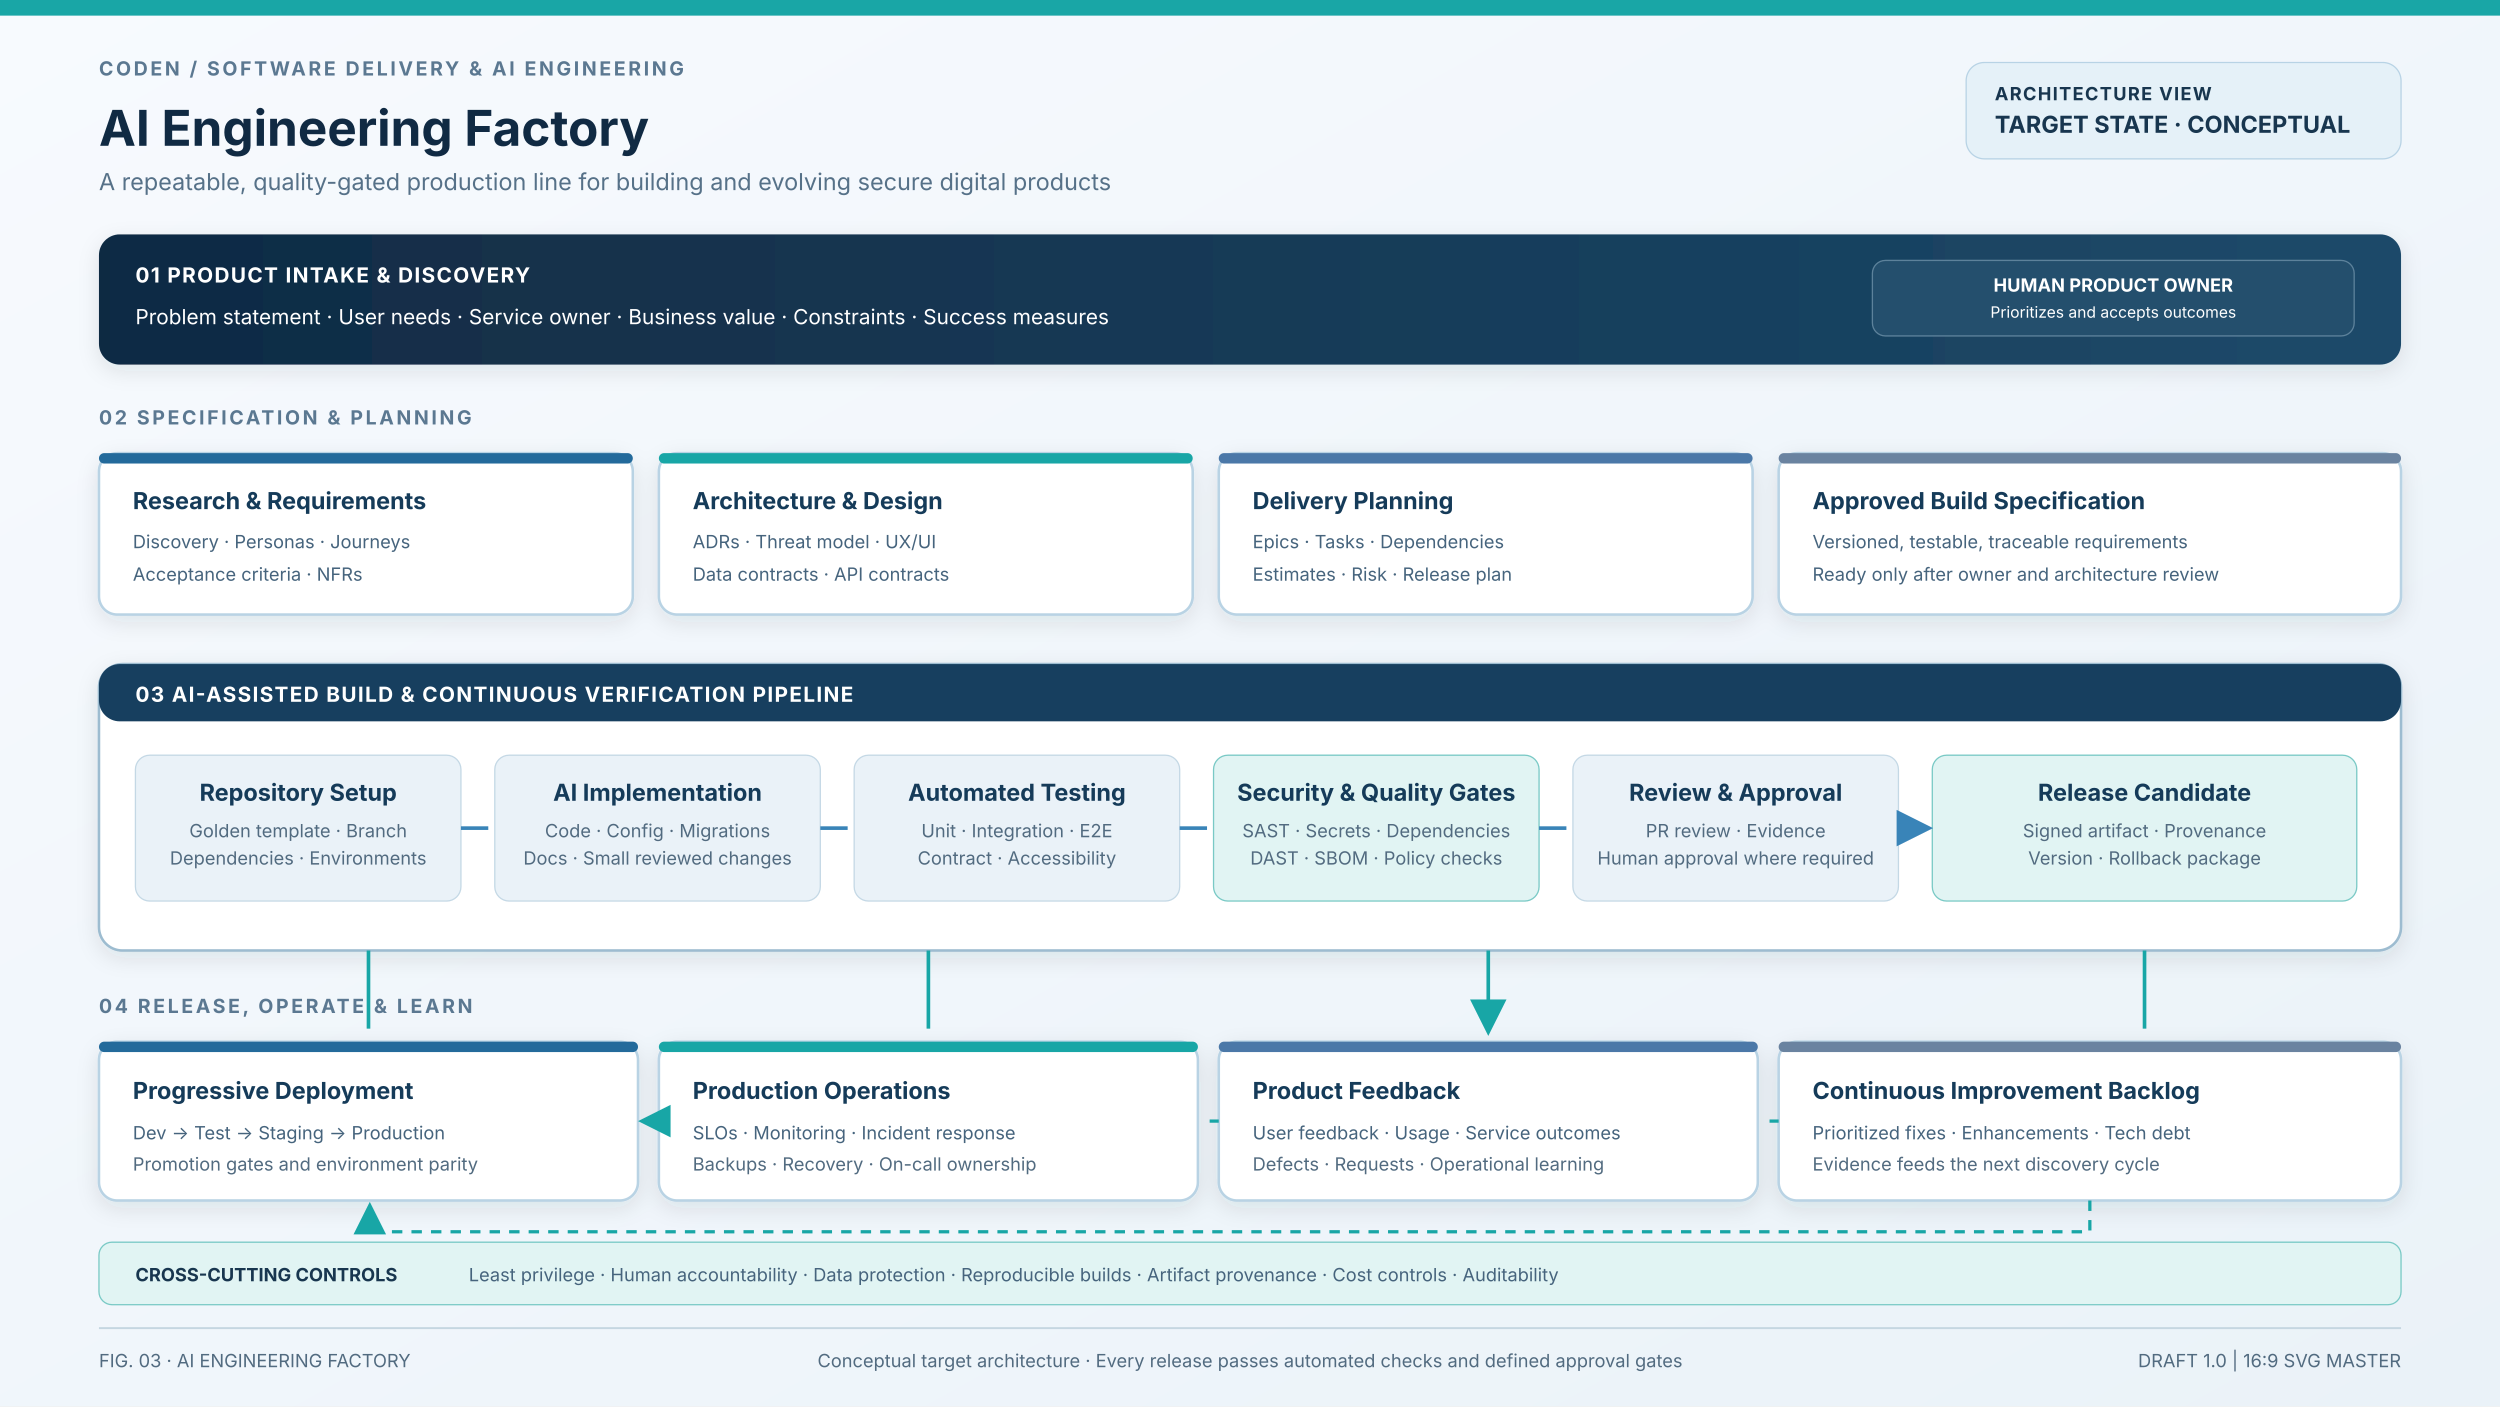
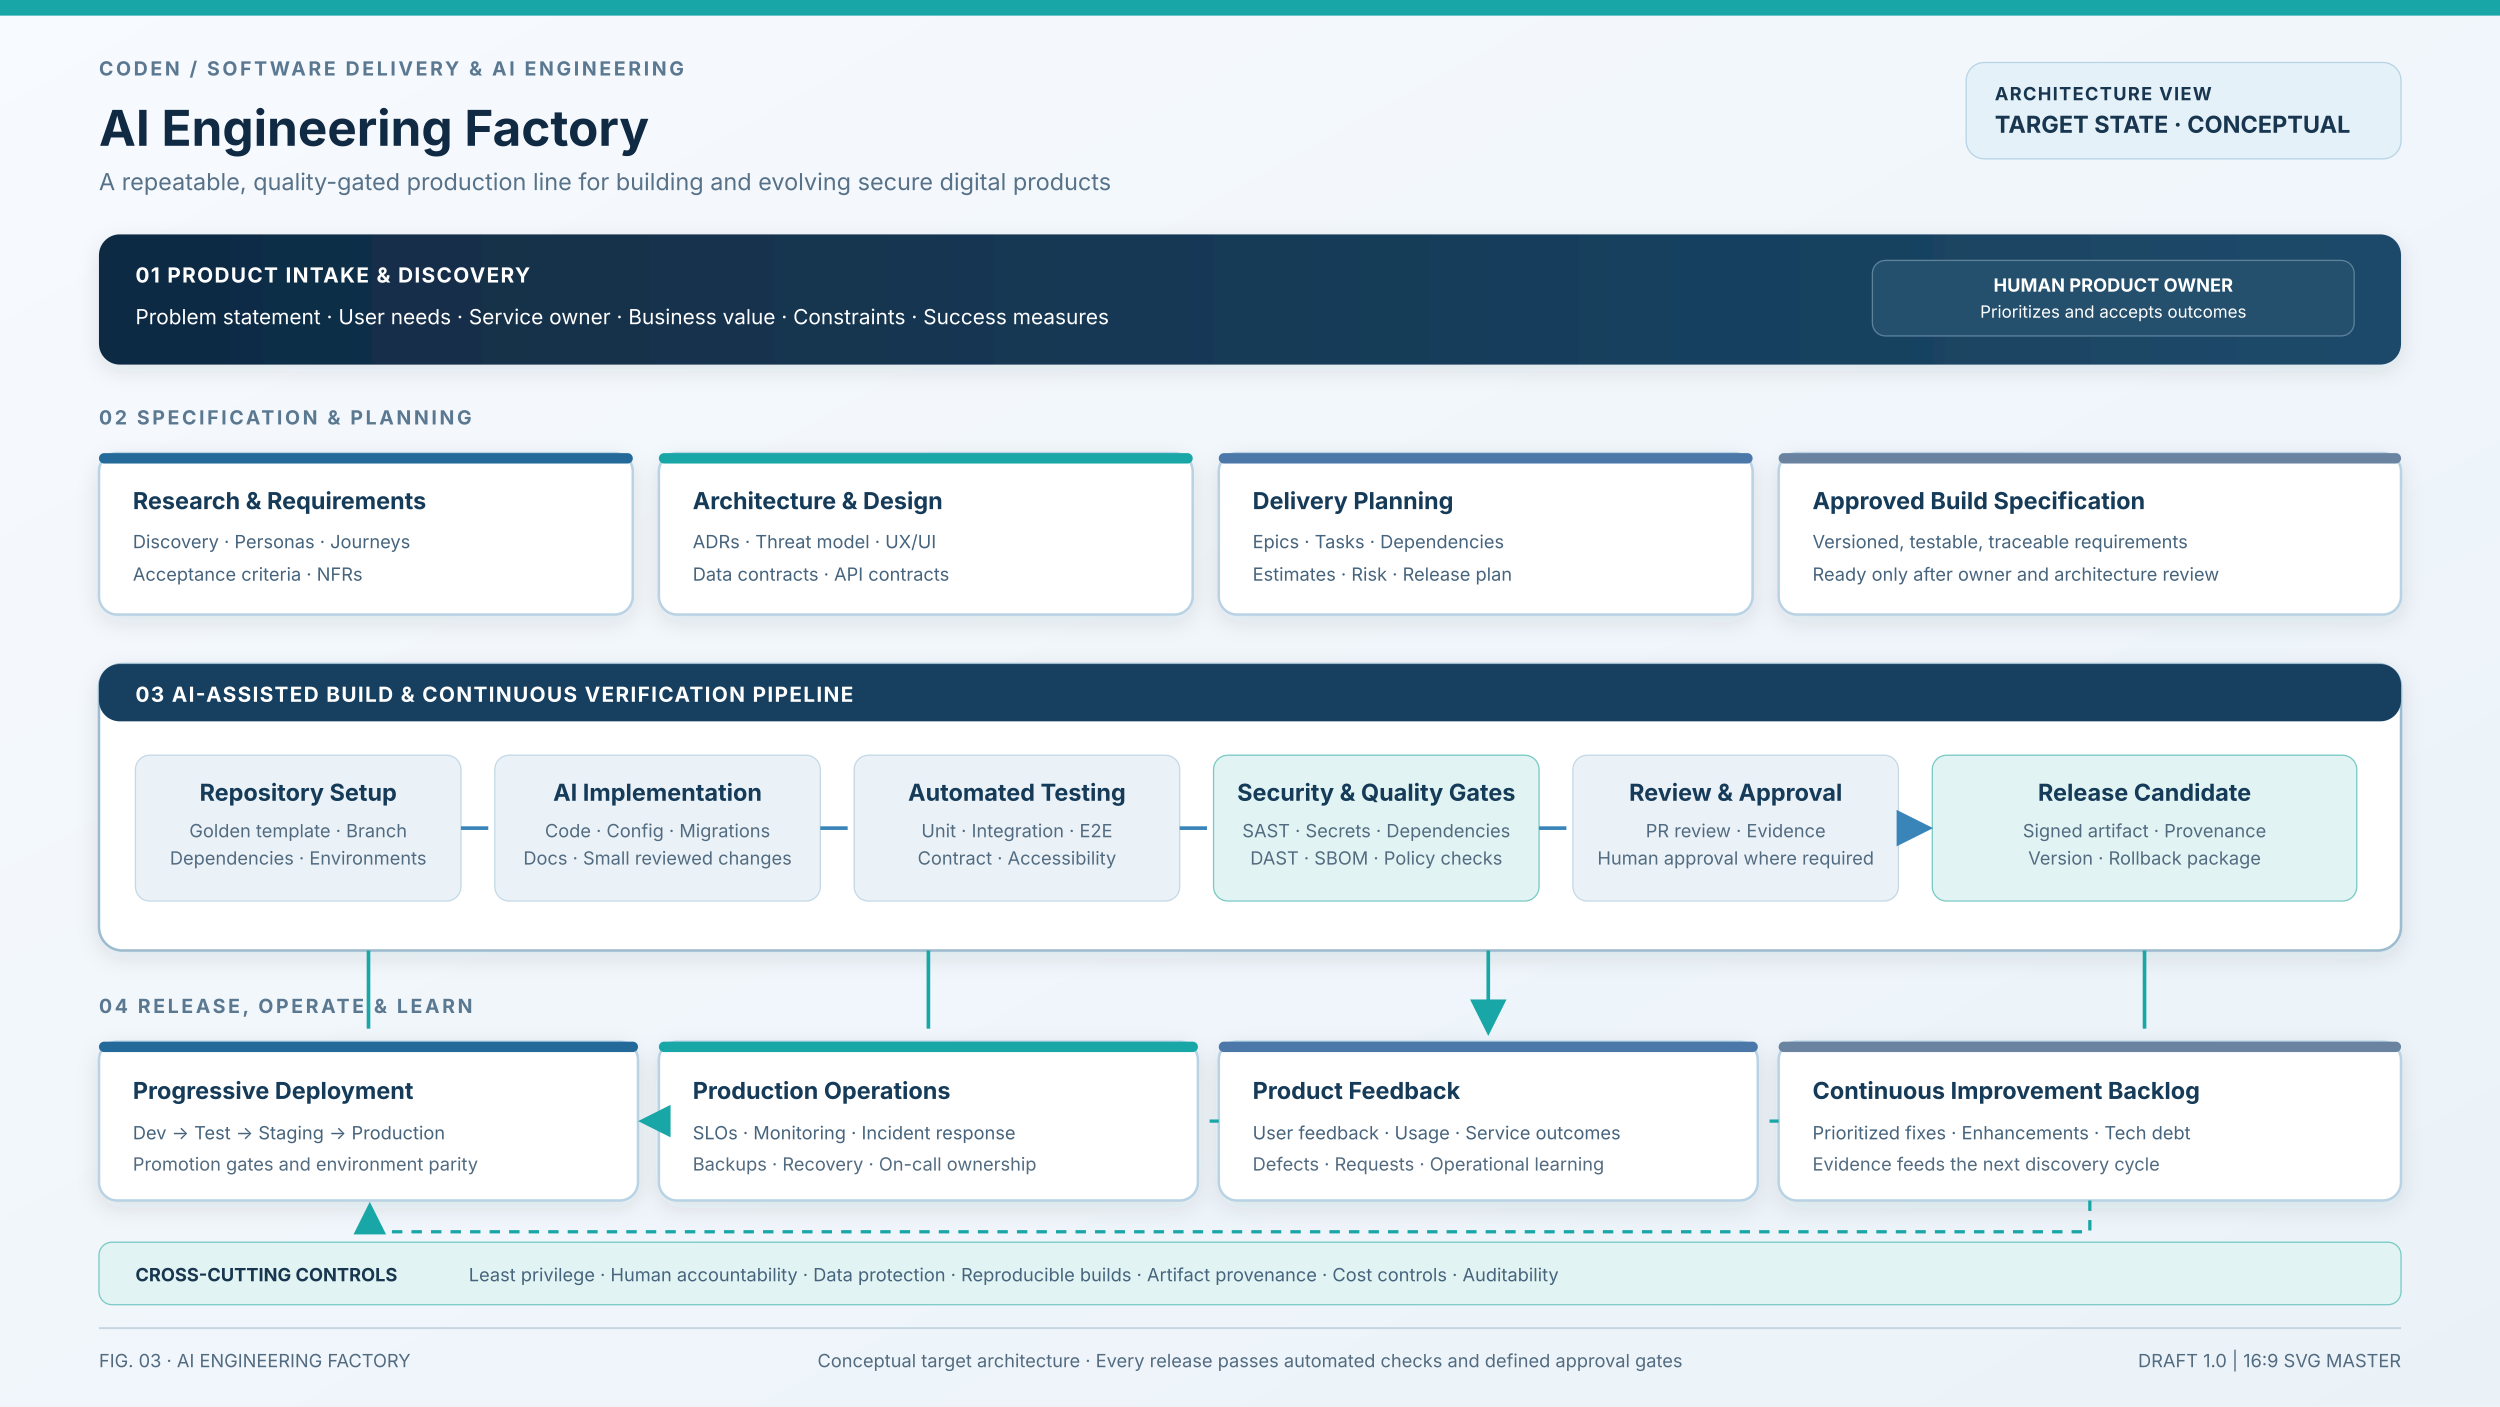
<svg xmlns="http://www.w3.org/2000/svg" width="1920" height="1080" viewBox="0 0 1920 1080" role="img" aria-labelledby="title desc">
  <defs>
    <linearGradient id="bg" x1="0" y1="0" x2="1" y2="1">
      <stop stop-color="#F7FAFE" />
      <stop offset="1" stop-color="#EAF2F8" />
    </linearGradient>
    <linearGradient id="navy" x1="0" y1="0" x2="1" y2="0">
      <stop stop-color="#102A43" />
      <stop offset="1" stop-color="#1C4A6A" />
    </linearGradient>
    <filter id="shadow" x="-20%" y="-20%" width="140%" height="150%">
      <feDropShadow dx="0" dy="5" stdDeviation="8" flood-color="#102A43" flood-opacity=".10" />
    </filter>
    <marker id="a" markerWidth="10" markerHeight="10" refX="8" refY="5" orient="auto">
      <path d="M0 0L10 5L0 10Z" fill="#3984B8" />
    </marker>
    <marker id="t" markerWidth="10" markerHeight="10" refX="8" refY="5" orient="auto">
      <path d="M0 0L10 5L0 10Z" fill="#18A6A6" />
    </marker>
    <style>
 text{-webkit-font-smoothing:antialiased;text-rendering:geometricPrecision}

 text{font-family:Inter,Arial,sans-serif;fill:#18364F}.eyebrow{font-size:15px;font-weight:700;letter-spacing:2px;fill:#5B7891}.h1{font-size:38px;font-weight:750;fill:#102A43}.sub{font-size:18px;fill:#567188}.section{font-size:16px;font-weight:750;letter-spacing:1px;fill:#fff}.ct{font-size:18px;font-weight:750;fill:#153B59}.body{font-size:14px;fill:#46647D}.small{font-size:14px;fill:#526B80}.tag{font-size:14px;font-weight:750;letter-spacing:1px}.white{fill:#fff}.flow{fill:none;stroke:#3984B8;stroke-width:2.8;marker-end:url(#a)}.flowt{fill:none;stroke:#18A6A6;stroke-width:2.8;marker-end:url(#t)}
 </style>
  </defs>
  <rect width="1920" height="1080" fill="url(#bg)" />
  <rect width="1920" height="12" fill="#19A6A6" />
  <text x="76" y="58" class="eyebrow">CODEN  /  SOFTWARE DELIVERY &amp; AI ENGINEERING</text>
  <text x="76" y="112" class="h1">AI Engineering Factory</text>
  <text x="76" y="146" class="sub">A repeatable, quality-gated production line for building and evolving secure digital products</text>
  <g transform="translate(1510 48)">
    <rect width="334" height="74" rx="14" fill="#E5F1F8" stroke="#B8D3E5" />
    <text x="22" y="29" class="tag" fill="#176A91">ARCHITECTURE VIEW</text>
    <text x="22" y="54" font-size="18" font-weight="750">TARGET STATE · CONCEPTUAL</text>
  </g>
  <g filter="url(#shadow)">
    <rect x="76" y="180" width="1768" height="100" rx="16" fill="url(#navy)" />
  </g>
  <text x="104" y="217" class="section">01  PRODUCT INTAKE &amp; DISCOVERY</text>
  <text x="104" y="249" class="white" font-size="16">Problem statement · User needs · Service owner · Business value · Constraints · Success measures</text>
  <g transform="translate(1438 200)">
    <rect width="370" height="58" rx="10" fill="#244F6D" stroke="#5D829B" />
    <text x="185" y="24" text-anchor="middle" class="white" font-size="14" font-weight="700">HUMAN PRODUCT OWNER</text>
-     <text x="185" y="44" text-anchor="middle" class="white" font-size="12">Prioritizes and accepts outcomes</text>
+     <text x="185" y="44" text-anchor="middle" class="white" font-size="13">Prioritizes and accepts outcomes</text>
  </g>
  <text x="76" y="326" class="eyebrow">02  SPECIFICATION &amp; PLANNING</text>
  <g filter="url(#shadow)">
    <rect x="76" y="348" width="410" height="124" rx="14" fill="#fff" stroke="#B9D3E4" stroke-width="2" />
    <rect x="506" y="348" width="410" height="124" rx="14" fill="#fff" stroke="#B9D3E4" stroke-width="2" />
    <rect x="936" y="348" width="410" height="124" rx="14" fill="#fff" stroke="#B9D3E4" stroke-width="2" />
    <rect x="1366" y="348" width="478" height="124" rx="14" fill="#fff" stroke="#B9D3E4" stroke-width="2" />
  </g>
  <g>
    <rect x="76" y="348" width="410" height="8" rx="4" fill="#236A9B" />
    <text x="102" y="391" class="ct">Research &amp; Requirements</text>
    <text x="102" y="421" class="body">Discovery · Personas · Journeys</text>
    <text x="102" y="446" class="body">Acceptance criteria · NFRs</text>
    <rect x="506" y="348" width="410" height="8" rx="4" fill="#18A6A6" />
    <text x="532" y="391" class="ct">Architecture &amp; Design</text>
    <text x="532" y="421" class="body">ADRs · Threat model · UX/UI</text>
    <text x="532" y="446" class="body">Data contracts · API contracts</text>
    <rect x="936" y="348" width="410" height="8" rx="4" fill="#4B78A8" />
    <text x="962" y="391" class="ct">Delivery Planning</text>
    <text x="962" y="421" class="body">Epics · Tasks · Dependencies</text>
    <text x="962" y="446" class="body">Estimates · Risk · Release plan</text>
    <rect x="1366" y="348" width="478" height="8" rx="4" fill="#6A83A0" />
    <text x="1392" y="391" class="ct">Approved Build Specification</text>
    <text x="1392" y="421" class="body">Versioned, testable, traceable requirements</text>
    <text x="1392" y="446" class="body">Ready only after owner and architecture review</text>
  </g>
  <g filter="url(#shadow)">
    <rect x="76" y="510" width="1768" height="220" rx="18" fill="#fff" stroke="#9DBCD0" stroke-width="2" />
  </g>
  <rect x="76" y="510" width="1768" height="44" rx="16" fill="#173F5F" />
  <text x="104" y="539" class="section">03  AI-ASSISTED BUILD &amp; CONTINUOUS VERIFICATION PIPELINE</text>
  <g>
    <rect x="104" y="580" width="250" height="112" rx="11" fill="#EAF2F8" stroke="#C4D8E5" />
    <text x="229" y="615" text-anchor="middle" class="ct">Repository Setup</text>
    <text x="229" y="643" text-anchor="middle" class="small">Golden template · Branch</text>
    <text x="229" y="664" text-anchor="middle" class="small">Dependencies · Environments</text>
    <rect x="380" y="580" width="250" height="112" rx="11" fill="#EAF2F8" stroke="#C4D8E5" />
    <text x="505" y="615" text-anchor="middle" class="ct">AI Implementation</text>
    <text x="505" y="643" text-anchor="middle" class="small">Code · Config · Migrations</text>
    <text x="505" y="664" text-anchor="middle" class="small">Docs · Small reviewed changes</text>
    <rect x="656" y="580" width="250" height="112" rx="11" fill="#EAF2F8" stroke="#C4D8E5" />
    <text x="781" y="615" text-anchor="middle" class="ct">Automated Testing</text>
    <text x="781" y="643" text-anchor="middle" class="small">Unit · Integration · E2E</text>
    <text x="781" y="664" text-anchor="middle" class="small">Contract · Accessibility</text>
    <rect x="932" y="580" width="250" height="112" rx="11" fill="#E1F4F3" stroke="#79C9C5" />
    <text x="1057" y="615" text-anchor="middle" class="ct">Security &amp; Quality Gates</text>
    <text x="1057" y="643" text-anchor="middle" class="small">SAST · Secrets · Dependencies</text>
    <text x="1057" y="664" text-anchor="middle" class="small">DAST · SBOM · Policy checks</text>
    <rect x="1208" y="580" width="250" height="112" rx="11" fill="#EAF2F8" stroke="#C4D8E5" />
    <text x="1333" y="615" text-anchor="middle" class="ct">Review &amp; Approval</text>
    <text x="1333" y="643" text-anchor="middle" class="small">PR review · Evidence</text>
    <text x="1333" y="664" text-anchor="middle" class="small">Human approval where required</text>
    <rect x="1484" y="580" width="326" height="112" rx="11" fill="#E1F4F3" stroke="#79C9C5" />
    <text x="1647" y="615" text-anchor="middle" class="ct">Release Candidate</text>
    <text x="1647" y="643" text-anchor="middle" class="small">Signed artifact · Provenance</text>
    <text x="1647" y="664" text-anchor="middle" class="small">Version · Rollback package</text>
  </g>
  <path d="M354 636H375 M630 636H651 M906 636H927 M1182 636H1203 M1458 636H1479" class="flow" />
  <text x="76" y="778" class="eyebrow">04  RELEASE, OPERATE &amp; LEARN</text>
  <g filter="url(#shadow)">
    <rect x="76" y="800" width="414" height="122" rx="14" fill="#fff" stroke="#B9D3E4" stroke-width="2" />
    <rect x="506" y="800" width="414" height="122" rx="14" fill="#fff" stroke="#B9D3E4" stroke-width="2" />
    <rect x="936" y="800" width="414" height="122" rx="14" fill="#fff" stroke="#B9D3E4" stroke-width="2" />
    <rect x="1366" y="800" width="478" height="122" rx="14" fill="#fff" stroke="#B9D3E4" stroke-width="2" />
  </g>
  <g>
    <rect x="76" y="800" width="414" height="8" rx="4" fill="#236A9B" />
    <text x="102" y="844" class="ct">Progressive Deployment</text>
    <text x="102" y="875" class="body">Dev → Test → Staging → Production</text>
    <text x="102" y="899" class="small">Promotion gates and environment parity</text>
    <rect x="506" y="800" width="414" height="8" rx="4" fill="#18A6A6" />
    <text x="532" y="844" class="ct">Production Operations</text>
    <text x="532" y="875" class="body">SLOs · Monitoring · Incident response</text>
    <text x="532" y="899" class="small">Backups · Recovery · On-call ownership</text>
    <rect x="936" y="800" width="414" height="8" rx="4" fill="#4B78A8" />
    <text x="962" y="844" class="ct">Product Feedback</text>
    <text x="962" y="875" class="body">User feedback · Usage · Service outcomes</text>
    <text x="962" y="899" class="small">Defects · Requests · Operational learning</text>
    <rect x="1366" y="800" width="478" height="8" rx="4" fill="#6A83A0" />
    <text x="1392" y="844" class="ct">Continuous Improvement Backlog</text>
    <text x="1392" y="875" class="body">Prioritized fixes · Enhancements · Tech debt</text>
    <text x="1392" y="899" class="small">Evidence feeds the next discovery cycle</text>
  </g>
  <path d="M1647 730V790 M283 730V790 M713 730V790 M1143 730V790" class="flowt" />
  <path d="M1366 861H1355 M936 861H925 M506 861H495" fill="none" stroke="#18A6A6" stroke-width="2.5" stroke-dasharray="7 7" marker-end="url(#t)" />
  <path d="M1605 922V946H284V928" fill="none" stroke="#18A6A6" stroke-width="2.5" stroke-dasharray="8 7" marker-end="url(#t)" />
  <rect x="76" y="954" width="1768" height="48" rx="10" fill="#E1F4F3" stroke="#79C9C5" />
  <text x="104" y="984" font-size="14" font-weight="750" fill="#087C80">CROSS-CUTTING CONTROLS</text>
  <text x="360" y="984" class="body">Least privilege · Human accountability · Data protection · Reproducible builds · Artifact provenance · Cost controls · Auditability</text>
  <line x1="76" y1="1020" x2="1844" y2="1020" stroke="#C5D6E1" stroke-width="1.5" />
  <text x="76" y="1050" class="small">FIG. 03  ·  AI ENGINEERING FACTORY</text>
  <text x="960" y="1050" text-anchor="middle" class="small">Conceptual target architecture · Every release passes automated checks and defined approval gates</text>
  <text x="1844" y="1050" text-anchor="end" class="small">DRAFT 1.0  |  16:9 SVG MASTER</text>
</svg>
